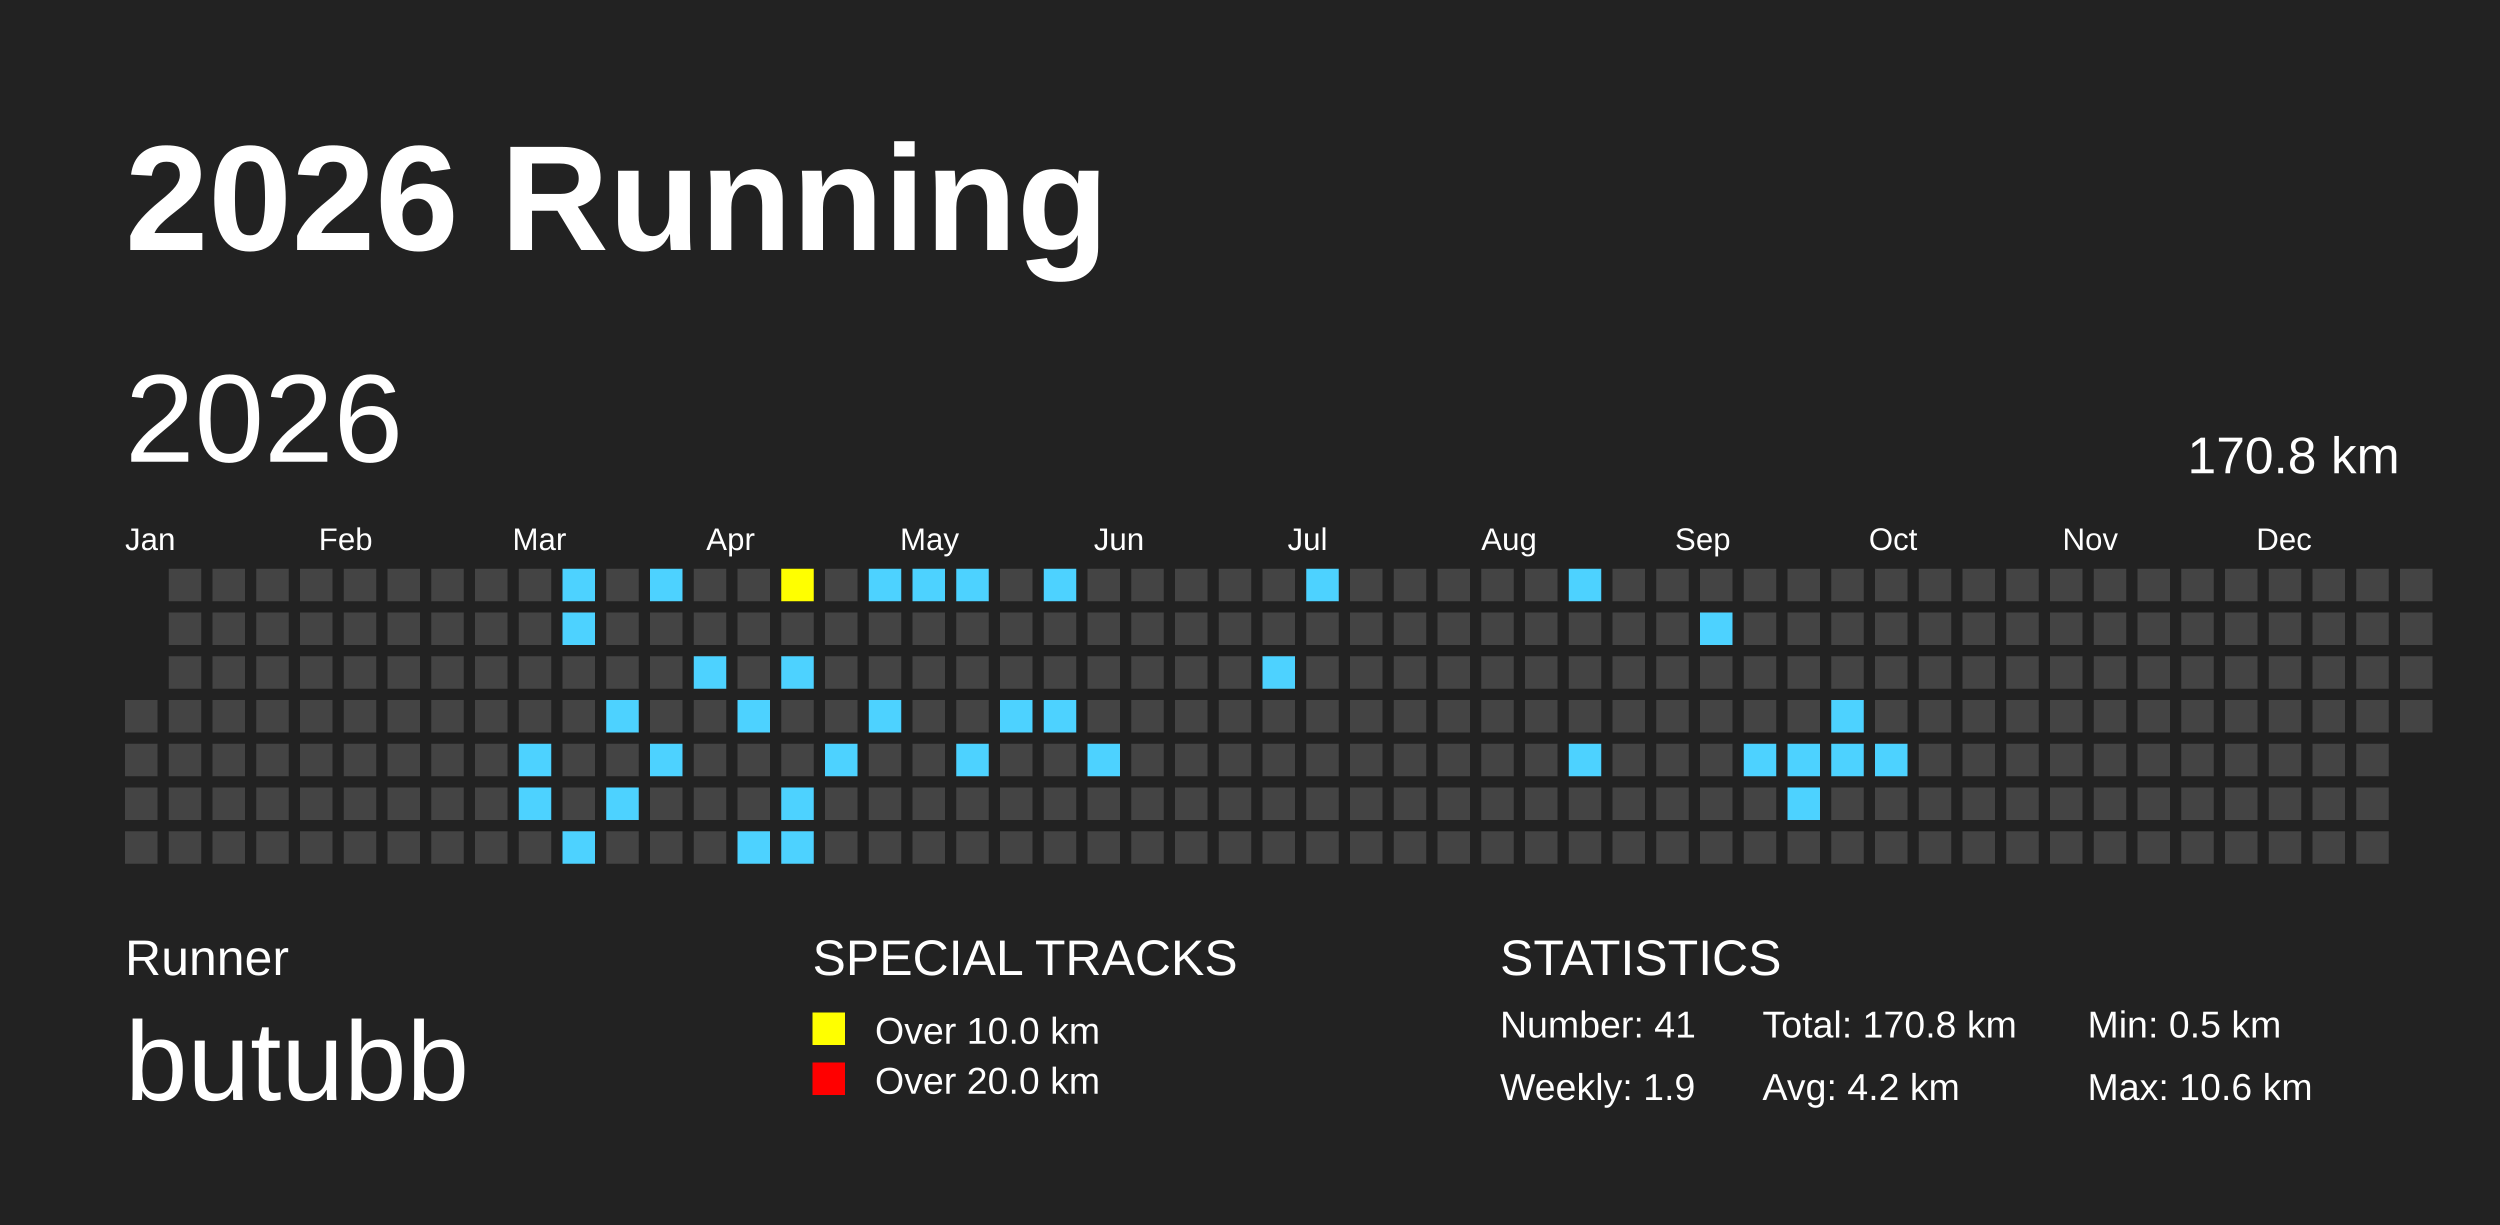
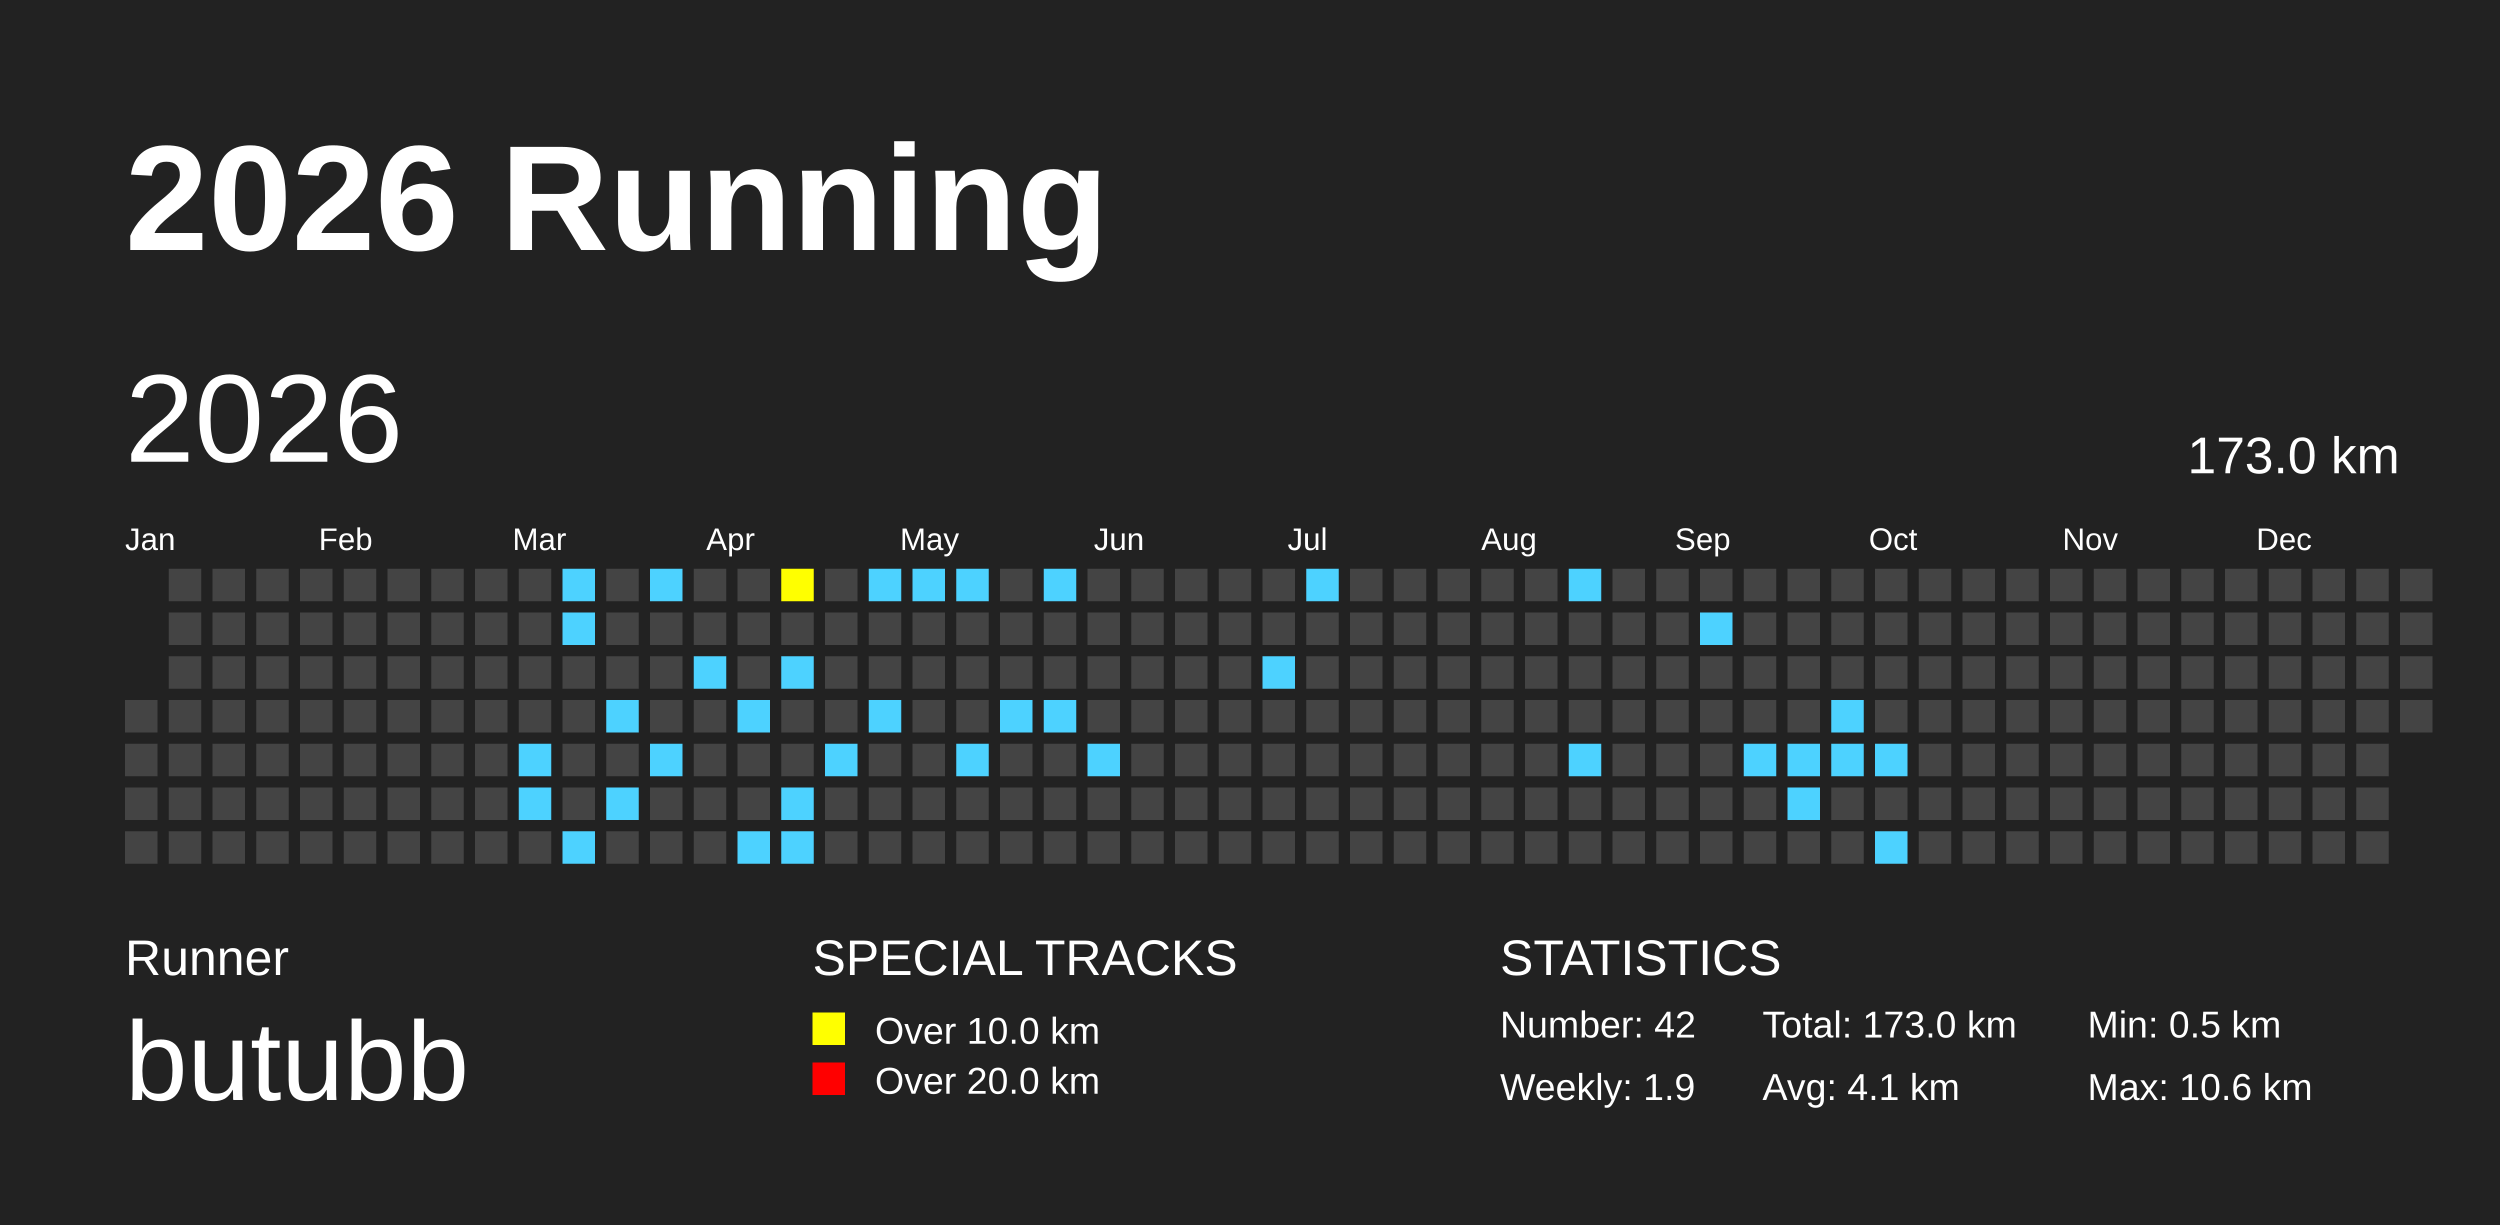
<svg xmlns="http://www.w3.org/2000/svg" baseProfile="full" height="98mm" version="1.1" viewBox="0,0,200,98" width="200mm">
  <defs />
  <rect fill="#222222" height="98" width="200" x="0" y="0" />
  <text fill="#FFFFFF" style="font-size:12px; font-family:Arial; font-weight:bold;" x="10" y="20">2026 Running</text>
  <text fill="#FFFFFF" style="font-size:4px; font-family:Arial" x="10" y="78">Runner</text>
  <text fill="#FFFFFF" style="font-size:9px; font-family:Arial" x="10" y="88">butubb</text>
  <text fill="#FFFFFF" style="font-size:4px; font-family:Arial" x="65" y="78">SPECIAL TRACKS</text>
  <rect fill="yellow" height="2.6" width="2.6" x="65" y="81" />
  <text fill="#FFFFFF" style="font-size:3px; font-family:Arial" x="70" y="83.5">Over 10.0 km</text>
  <rect fill="red" height="2.6" width="2.6" x="65" y="85" />
  <text fill="#FFFFFF" style="font-size:3px; font-family:Arial" x="70" y="87.5">Over 20.0 km</text>
  <text fill="#FFFFFF" style="font-size:4px; font-family:Arial" x="120" y="78">STATISTICS</text>
-   <text fill="#FFFFFF" style="font-size:3px; font-family:Arial" x="120" y="83">Number: 41</text>
+   <text fill="#FFFFFF" style="font-size:3px; font-family:Arial" x="120" y="83">Number: 42</text>
  <text fill="#FFFFFF" style="font-size:3px; font-family:Arial" x="120" y="88">Weekly: 1.9</text>
-   <text fill="#FFFFFF" style="font-size:3px; font-family:Arial" x="141" y="83">Total: 170.8 km</text>
-   <text fill="#FFFFFF" style="font-size:3px; font-family:Arial" x="141" y="88">Avg: 4.2 km</text>
+   <text fill="#FFFFFF" style="font-size:3px; font-family:Arial" x="141" y="83">Total: 173.0 km</text>
+   <text fill="#FFFFFF" style="font-size:3px; font-family:Arial" x="141" y="88">Avg: 4.1 km</text>
  <text fill="#FFFFFF" style="font-size:3px; font-family:Arial" x="167" y="83">Min: 0.5 km</text>
  <text fill="#FFFFFF" style="font-size:3px; font-family:Arial" x="167" y="88">Max: 10.6 km</text>
  <text dominant-baseline="hanging" fill="#FFFFFF" style="font-size:10.0px; font-family:Arial;" x="10" y="30">2026</text>
-   <text dominant-baseline="hanging" fill="#FFFFFF" style="font-size:4.125px; font-family:Arial;" x="175" y="35">170.8 km</text>
+   <text dominant-baseline="hanging" fill="#FFFFFF" style="font-size:4.125px; font-family:Arial;" x="175" y="35">173.0 km</text>
  <text fill="#FFFFFF" style="font-size:2.5px; font-family:Arial" x="10.0" y="44">Jan</text>
  <text fill="#FFFFFF" style="font-size:2.5px; font-family:Arial" x="25.5" y="44">Feb</text>
  <text fill="#FFFFFF" style="font-size:2.5px; font-family:Arial" x="41.0" y="44">Mar</text>
  <text fill="#FFFFFF" style="font-size:2.5px; font-family:Arial" x="56.5" y="44">Apr</text>
  <text fill="#FFFFFF" style="font-size:2.5px; font-family:Arial" x="72.0" y="44">May</text>
  <text fill="#FFFFFF" style="font-size:2.5px; font-family:Arial" x="87.5" y="44">Jun</text>
  <text fill="#FFFFFF" style="font-size:2.5px; font-family:Arial" x="103.0" y="44">Jul</text>
  <text fill="#FFFFFF" style="font-size:2.5px; font-family:Arial" x="118.5" y="44">Aug</text>
  <text fill="#FFFFFF" style="font-size:2.5px; font-family:Arial" x="134.0" y="44">Sep</text>
  <text fill="#FFFFFF" style="font-size:2.5px; font-family:Arial" x="149.5" y="44">Oct</text>
  <text fill="#FFFFFF" style="font-size:2.5px; font-family:Arial" x="165.0" y="44">Nov</text>
  <text fill="#FFFFFF" style="font-size:2.5px; font-family:Arial" x="180.5" y="44">Dec</text>
  <rect fill="#444444" height="2.6" width="2.6" x="10.0" y="56.0" />
  <rect fill="#444444" height="2.6" width="2.6" x="10.0" y="59.5" />
  <rect fill="#444444" height="2.6" width="2.6" x="10.0" y="63.0" />
  <rect fill="#444444" height="2.6" width="2.6" x="10.0" y="66.5" />
  <rect fill="#444444" height="2.6" width="2.6" x="13.5" y="45.5" />
  <rect fill="#444444" height="2.6" width="2.6" x="13.5" y="49.0" />
  <rect fill="#444444" height="2.6" width="2.6" x="13.5" y="52.5" />
  <rect fill="#444444" height="2.6" width="2.6" x="13.5" y="56.0" />
  <rect fill="#444444" height="2.6" width="2.6" x="13.5" y="59.5" />
  <rect fill="#444444" height="2.6" width="2.6" x="13.5" y="63.0" />
  <rect fill="#444444" height="2.6" width="2.6" x="13.5" y="66.5" />
  <rect fill="#444444" height="2.6" width="2.6" x="17.0" y="45.5" />
  <rect fill="#444444" height="2.6" width="2.6" x="17.0" y="49.0" />
  <rect fill="#444444" height="2.6" width="2.6" x="17.0" y="52.5" />
  <rect fill="#444444" height="2.6" width="2.6" x="17.0" y="56.0" />
  <rect fill="#444444" height="2.6" width="2.6" x="17.0" y="59.5" />
  <rect fill="#444444" height="2.6" width="2.6" x="17.0" y="63.0" />
  <rect fill="#444444" height="2.6" width="2.6" x="17.0" y="66.5" />
  <rect fill="#444444" height="2.6" width="2.6" x="20.5" y="45.5" />
  <rect fill="#444444" height="2.6" width="2.6" x="20.5" y="49.0" />
  <rect fill="#444444" height="2.6" width="2.6" x="20.5" y="52.5" />
  <rect fill="#444444" height="2.6" width="2.6" x="20.5" y="56.0" />
  <rect fill="#444444" height="2.6" width="2.6" x="20.5" y="59.5" />
  <rect fill="#444444" height="2.6" width="2.6" x="20.5" y="63.0" />
  <rect fill="#444444" height="2.6" width="2.6" x="20.5" y="66.5" />
  <rect fill="#444444" height="2.6" width="2.6" x="24.0" y="45.5" />
  <rect fill="#444444" height="2.6" width="2.6" x="24.0" y="49.0" />
  <rect fill="#444444" height="2.6" width="2.6" x="24.0" y="52.5" />
  <rect fill="#444444" height="2.6" width="2.6" x="24.0" y="56.0" />
  <rect fill="#444444" height="2.6" width="2.6" x="24.0" y="59.5" />
  <rect fill="#444444" height="2.6" width="2.6" x="24.0" y="63.0" />
  <rect fill="#444444" height="2.6" width="2.6" x="24.0" y="66.5" />
  <rect fill="#444444" height="2.6" width="2.6" x="27.5" y="45.5" />
  <rect fill="#444444" height="2.6" width="2.6" x="27.5" y="49.0" />
  <rect fill="#444444" height="2.6" width="2.6" x="27.5" y="52.5" />
  <rect fill="#444444" height="2.6" width="2.6" x="27.5" y="56.0" />
  <rect fill="#444444" height="2.6" width="2.6" x="27.5" y="59.5" />
  <rect fill="#444444" height="2.6" width="2.6" x="27.5" y="63.0" />
  <rect fill="#444444" height="2.6" width="2.6" x="27.5" y="66.5" />
  <rect fill="#444444" height="2.6" width="2.6" x="31.0" y="45.5" />
  <rect fill="#444444" height="2.6" width="2.6" x="31.0" y="49.0" />
  <rect fill="#444444" height="2.6" width="2.6" x="31.0" y="52.5" />
  <rect fill="#444444" height="2.6" width="2.6" x="31.0" y="56.0" />
  <rect fill="#444444" height="2.6" width="2.6" x="31.0" y="59.5" />
  <rect fill="#444444" height="2.6" width="2.6" x="31.0" y="63.0" />
  <rect fill="#444444" height="2.6" width="2.6" x="31.0" y="66.5" />
  <rect fill="#444444" height="2.6" width="2.6" x="34.5" y="45.5" />
  <rect fill="#444444" height="2.6" width="2.6" x="34.5" y="49.0" />
  <rect fill="#444444" height="2.6" width="2.6" x="34.5" y="52.5" />
  <rect fill="#444444" height="2.6" width="2.6" x="34.5" y="56.0" />
  <rect fill="#444444" height="2.6" width="2.6" x="34.5" y="59.5" />
  <rect fill="#444444" height="2.6" width="2.6" x="34.5" y="63.0" />
  <rect fill="#444444" height="2.6" width="2.6" x="34.5" y="66.5" />
  <rect fill="#444444" height="2.6" width="2.6" x="38.0" y="45.5" />
  <rect fill="#444444" height="2.6" width="2.6" x="38.0" y="49.0" />
  <rect fill="#444444" height="2.6" width="2.6" x="38.0" y="52.5" />
  <rect fill="#444444" height="2.6" width="2.6" x="38.0" y="56.0" />
  <rect fill="#444444" height="2.6" width="2.6" x="38.0" y="59.5" />
  <rect fill="#444444" height="2.6" width="2.6" x="38.0" y="63.0" />
  <rect fill="#444444" height="2.6" width="2.6" x="38.0" y="66.5" />
  <rect fill="#444444" height="2.6" width="2.6" x="41.5" y="45.5" />
  <rect fill="#444444" height="2.6" width="2.6" x="41.5" y="49.0" />
  <rect fill="#444444" height="2.6" width="2.6" x="41.5" y="52.5" />
  <rect fill="#444444" height="2.6" width="2.6" x="41.5" y="56.0" />
  <rect fill="#4DD2FF" height="2.6" width="2.6" x="41.5" y="59.5" />
  <rect fill="#4DD2FF" height="2.6" width="2.6" x="41.5" y="63.0" />
  <rect fill="#444444" height="2.6" width="2.6" x="41.5" y="66.5" />
  <rect fill="#4DD2FF" height="2.6" width="2.6" x="45.0" y="45.5" />
  <rect fill="#4DD2FF" height="2.6" width="2.6" x="45.0" y="49.0" />
  <rect fill="#444444" height="2.6" width="2.6" x="45.0" y="52.5" />
  <rect fill="#444444" height="2.6" width="2.6" x="45.0" y="56.0" />
  <rect fill="#444444" height="2.6" width="2.6" x="45.0" y="59.5" />
  <rect fill="#444444" height="2.6" width="2.6" x="45.0" y="63.0" />
  <rect fill="#4DD2FF" height="2.6" width="2.6" x="45.0" y="66.5" />
  <rect fill="#444444" height="2.6" width="2.6" x="48.5" y="45.5" />
  <rect fill="#444444" height="2.6" width="2.6" x="48.5" y="49.0" />
  <rect fill="#444444" height="2.6" width="2.6" x="48.5" y="52.5" />
  <rect fill="#4DD2FF" height="2.6" width="2.6" x="48.5" y="56.0" />
  <rect fill="#444444" height="2.6" width="2.6" x="48.5" y="59.5" />
  <rect fill="#4DD2FF" height="2.6" width="2.6" x="48.5" y="63.0" />
  <rect fill="#444444" height="2.6" width="2.6" x="48.5" y="66.5" />
  <rect fill="#4DD2FF" height="2.6" width="2.6" x="52.0" y="45.5" />
  <rect fill="#444444" height="2.6" width="2.6" x="52.0" y="49.0" />
  <rect fill="#444444" height="2.6" width="2.6" x="52.0" y="52.5" />
  <rect fill="#444444" height="2.6" width="2.6" x="52.0" y="56.0" />
  <rect fill="#4DD2FF" height="2.6" width="2.6" x="52.0" y="59.5" />
  <rect fill="#444444" height="2.6" width="2.6" x="52.0" y="63.0" />
  <rect fill="#444444" height="2.6" width="2.6" x="52.0" y="66.5" />
  <rect fill="#444444" height="2.6" width="2.6" x="55.5" y="45.5" />
  <rect fill="#444444" height="2.6" width="2.6" x="55.5" y="49.0" />
  <rect fill="#4DD2FF" height="2.6" width="2.6" x="55.5" y="52.5" />
  <rect fill="#444444" height="2.6" width="2.6" x="55.5" y="56.0" />
  <rect fill="#444444" height="2.6" width="2.6" x="55.5" y="59.5" />
  <rect fill="#444444" height="2.6" width="2.6" x="55.5" y="63.0" />
  <rect fill="#444444" height="2.6" width="2.6" x="55.5" y="66.5" />
  <rect fill="#444444" height="2.6" width="2.6" x="59.0" y="45.5" />
  <rect fill="#444444" height="2.6" width="2.6" x="59.0" y="49.0" />
  <rect fill="#444444" height="2.6" width="2.6" x="59.0" y="52.5" />
  <rect fill="#4DD2FF" height="2.6" width="2.6" x="59.0" y="56.0" />
  <rect fill="#444444" height="2.6" width="2.6" x="59.0" y="59.5" />
  <rect fill="#444444" height="2.6" width="2.6" x="59.0" y="63.0" />
  <rect fill="#4DD2FF" height="2.6" width="2.6" x="59.0" y="66.5" />
  <rect fill="yellow" height="2.6" width="2.6" x="62.5" y="45.5" />
  <rect fill="#444444" height="2.6" width="2.6" x="62.5" y="49.0" />
  <rect fill="#4DD2FF" height="2.6" width="2.6" x="62.5" y="52.5" />
  <rect fill="#444444" height="2.6" width="2.6" x="62.5" y="56.0" />
  <rect fill="#444444" height="2.6" width="2.6" x="62.5" y="59.5" />
  <rect fill="#4DD2FF" height="2.6" width="2.6" x="62.5" y="63.0" />
  <rect fill="#4DD2FF" height="2.6" width="2.6" x="62.5" y="66.5" />
  <rect fill="#444444" height="2.6" width="2.6" x="66.0" y="45.5" />
  <rect fill="#444444" height="2.6" width="2.6" x="66.0" y="49.0" />
  <rect fill="#444444" height="2.6" width="2.6" x="66.0" y="52.5" />
  <rect fill="#444444" height="2.6" width="2.6" x="66.0" y="56.0" />
  <rect fill="#4DD2FF" height="2.6" width="2.6" x="66.0" y="59.5" />
  <rect fill="#444444" height="2.6" width="2.6" x="66.0" y="63.0" />
  <rect fill="#444444" height="2.6" width="2.6" x="66.0" y="66.5" />
  <rect fill="#4DD2FF" height="2.6" width="2.6" x="69.5" y="45.5" />
  <rect fill="#444444" height="2.6" width="2.6" x="69.5" y="49.0" />
  <rect fill="#444444" height="2.6" width="2.6" x="69.5" y="52.5" />
  <rect fill="#4DD2FF" height="2.6" width="2.6" x="69.5" y="56.0" />
  <rect fill="#444444" height="2.6" width="2.6" x="69.5" y="59.5" />
  <rect fill="#444444" height="2.6" width="2.6" x="69.5" y="63.0" />
  <rect fill="#444444" height="2.6" width="2.6" x="69.5" y="66.5" />
  <rect fill="#4DD2FF" height="2.6" width="2.6" x="73.0" y="45.5" />
  <rect fill="#444444" height="2.6" width="2.6" x="73.0" y="49.0" />
  <rect fill="#444444" height="2.6" width="2.6" x="73.0" y="52.5" />
  <rect fill="#444444" height="2.6" width="2.6" x="73.0" y="56.0" />
  <rect fill="#444444" height="2.6" width="2.6" x="73.0" y="59.5" />
  <rect fill="#444444" height="2.6" width="2.6" x="73.0" y="63.0" />
  <rect fill="#444444" height="2.6" width="2.6" x="73.0" y="66.5" />
  <rect fill="#4DD2FF" height="2.6" width="2.6" x="76.5" y="45.5" />
  <rect fill="#444444" height="2.6" width="2.6" x="76.5" y="49.0" />
  <rect fill="#444444" height="2.6" width="2.6" x="76.5" y="52.5" />
  <rect fill="#444444" height="2.6" width="2.6" x="76.5" y="56.0" />
  <rect fill="#4DD2FF" height="2.6" width="2.6" x="76.5" y="59.5" />
  <rect fill="#444444" height="2.6" width="2.6" x="76.5" y="63.0" />
  <rect fill="#444444" height="2.6" width="2.6" x="76.5" y="66.5" />
  <rect fill="#444444" height="2.6" width="2.6" x="80.0" y="45.5" />
  <rect fill="#444444" height="2.6" width="2.6" x="80.0" y="49.0" />
  <rect fill="#444444" height="2.6" width="2.6" x="80.0" y="52.5" />
  <rect fill="#4DD2FF" height="2.6" width="2.6" x="80.0" y="56.0" />
  <rect fill="#444444" height="2.6" width="2.6" x="80.0" y="59.5" />
  <rect fill="#444444" height="2.6" width="2.6" x="80.0" y="63.0" />
  <rect fill="#444444" height="2.6" width="2.6" x="80.0" y="66.5" />
  <rect fill="#4DD2FF" height="2.6" width="2.6" x="83.5" y="45.5" />
  <rect fill="#444444" height="2.6" width="2.6" x="83.5" y="49.0" />
  <rect fill="#444444" height="2.6" width="2.6" x="83.5" y="52.5" />
  <rect fill="#4DD2FF" height="2.6" width="2.6" x="83.5" y="56.0" />
  <rect fill="#444444" height="2.6" width="2.6" x="83.5" y="59.5" />
  <rect fill="#444444" height="2.6" width="2.6" x="83.5" y="63.0" />
  <rect fill="#444444" height="2.6" width="2.6" x="83.5" y="66.5" />
  <rect fill="#444444" height="2.6" width="2.6" x="87.0" y="45.5" />
  <rect fill="#444444" height="2.6" width="2.6" x="87.0" y="49.0" />
  <rect fill="#444444" height="2.6" width="2.6" x="87.0" y="52.5" />
  <rect fill="#444444" height="2.6" width="2.6" x="87.0" y="56.0" />
  <rect fill="#4DD2FF" height="2.6" width="2.6" x="87.0" y="59.5" />
  <rect fill="#444444" height="2.6" width="2.6" x="87.0" y="63.0" />
  <rect fill="#444444" height="2.6" width="2.6" x="87.0" y="66.5" />
  <rect fill="#444444" height="2.6" width="2.6" x="90.5" y="45.5" />
  <rect fill="#444444" height="2.6" width="2.6" x="90.5" y="49.0" />
  <rect fill="#444444" height="2.6" width="2.6" x="90.5" y="52.5" />
  <rect fill="#444444" height="2.6" width="2.6" x="90.5" y="56.0" />
  <rect fill="#444444" height="2.6" width="2.6" x="90.5" y="59.5" />
  <rect fill="#444444" height="2.6" width="2.6" x="90.5" y="63.0" />
  <rect fill="#444444" height="2.6" width="2.6" x="90.5" y="66.5" />
  <rect fill="#444444" height="2.6" width="2.6" x="94.0" y="45.5" />
  <rect fill="#444444" height="2.6" width="2.6" x="94.0" y="49.0" />
  <rect fill="#444444" height="2.6" width="2.6" x="94.0" y="52.5" />
  <rect fill="#444444" height="2.6" width="2.6" x="94.0" y="56.0" />
  <rect fill="#444444" height="2.6" width="2.6" x="94.0" y="59.5" />
  <rect fill="#444444" height="2.6" width="2.6" x="94.0" y="63.0" />
  <rect fill="#444444" height="2.6" width="2.6" x="94.0" y="66.5" />
  <rect fill="#444444" height="2.6" width="2.6" x="97.5" y="45.5" />
  <rect fill="#444444" height="2.6" width="2.6" x="97.5" y="49.0" />
  <rect fill="#444444" height="2.6" width="2.6" x="97.5" y="52.5" />
  <rect fill="#444444" height="2.6" width="2.6" x="97.5" y="56.0" />
  <rect fill="#444444" height="2.6" width="2.6" x="97.5" y="59.5" />
  <rect fill="#444444" height="2.6" width="2.6" x="97.5" y="63.0" />
  <rect fill="#444444" height="2.6" width="2.6" x="97.5" y="66.5" />
  <rect fill="#444444" height="2.6" width="2.6" x="101.0" y="45.5" />
  <rect fill="#444444" height="2.6" width="2.6" x="101.0" y="49.0" />
  <rect fill="#4DD2FF" height="2.6" width="2.6" x="101.0" y="52.5" />
  <rect fill="#444444" height="2.6" width="2.6" x="101.0" y="56.0" />
  <rect fill="#444444" height="2.6" width="2.6" x="101.0" y="59.5" />
  <rect fill="#444444" height="2.6" width="2.6" x="101.0" y="63.0" />
  <rect fill="#444444" height="2.6" width="2.6" x="101.0" y="66.5" />
  <rect fill="#4DD2FF" height="2.6" width="2.6" x="104.5" y="45.5" />
  <rect fill="#444444" height="2.6" width="2.6" x="104.5" y="49.0" />
  <rect fill="#444444" height="2.6" width="2.6" x="104.5" y="52.5" />
  <rect fill="#444444" height="2.6" width="2.6" x="104.5" y="56.0" />
  <rect fill="#444444" height="2.6" width="2.6" x="104.5" y="59.5" />
  <rect fill="#444444" height="2.6" width="2.6" x="104.5" y="63.0" />
  <rect fill="#444444" height="2.6" width="2.6" x="104.5" y="66.5" />
  <rect fill="#444444" height="2.6" width="2.6" x="108.0" y="45.5" />
  <rect fill="#444444" height="2.6" width="2.6" x="108.0" y="49.0" />
  <rect fill="#444444" height="2.6" width="2.6" x="108.0" y="52.5" />
  <rect fill="#444444" height="2.6" width="2.6" x="108.0" y="56.0" />
  <rect fill="#444444" height="2.6" width="2.6" x="108.0" y="59.5" />
  <rect fill="#444444" height="2.6" width="2.6" x="108.0" y="63.0" />
  <rect fill="#444444" height="2.6" width="2.6" x="108.0" y="66.5" />
  <rect fill="#444444" height="2.6" width="2.6" x="111.5" y="45.5" />
  <rect fill="#444444" height="2.6" width="2.6" x="111.5" y="49.0" />
  <rect fill="#444444" height="2.6" width="2.6" x="111.5" y="52.5" />
  <rect fill="#444444" height="2.6" width="2.6" x="111.5" y="56.0" />
  <rect fill="#444444" height="2.6" width="2.6" x="111.5" y="59.5" />
  <rect fill="#444444" height="2.6" width="2.6" x="111.5" y="63.0" />
  <rect fill="#444444" height="2.6" width="2.6" x="111.5" y="66.5" />
  <rect fill="#444444" height="2.6" width="2.6" x="115.0" y="45.5" />
  <rect fill="#444444" height="2.6" width="2.6" x="115.0" y="49.0" />
  <rect fill="#444444" height="2.6" width="2.6" x="115.0" y="52.5" />
  <rect fill="#444444" height="2.6" width="2.6" x="115.0" y="56.0" />
  <rect fill="#444444" height="2.6" width="2.6" x="115.0" y="59.5" />
  <rect fill="#444444" height="2.6" width="2.6" x="115.0" y="63.0" />
  <rect fill="#444444" height="2.6" width="2.6" x="115.0" y="66.5" />
  <rect fill="#444444" height="2.6" width="2.6" x="118.5" y="45.5" />
  <rect fill="#444444" height="2.6" width="2.6" x="118.5" y="49.0" />
  <rect fill="#444444" height="2.6" width="2.6" x="118.5" y="52.5" />
  <rect fill="#444444" height="2.6" width="2.6" x="118.5" y="56.0" />
  <rect fill="#444444" height="2.6" width="2.6" x="118.5" y="59.5" />
  <rect fill="#444444" height="2.6" width="2.6" x="118.5" y="63.0" />
  <rect fill="#444444" height="2.6" width="2.6" x="118.5" y="66.5" />
  <rect fill="#444444" height="2.6" width="2.6" x="122.0" y="45.5" />
  <rect fill="#444444" height="2.6" width="2.6" x="122.0" y="49.0" />
  <rect fill="#444444" height="2.6" width="2.6" x="122.0" y="52.5" />
  <rect fill="#444444" height="2.6" width="2.6" x="122.0" y="56.0" />
  <rect fill="#444444" height="2.6" width="2.6" x="122.0" y="59.5" />
  <rect fill="#444444" height="2.6" width="2.6" x="122.0" y="63.0" />
  <rect fill="#444444" height="2.6" width="2.6" x="122.0" y="66.5" />
  <rect fill="#4DD2FF" height="2.6" width="2.6" x="125.5" y="45.5" />
  <rect fill="#444444" height="2.6" width="2.6" x="125.5" y="49.0" />
  <rect fill="#444444" height="2.6" width="2.6" x="125.5" y="52.5" />
  <rect fill="#444444" height="2.6" width="2.6" x="125.5" y="56.0" />
  <rect fill="#4DD2FF" height="2.6" width="2.6" x="125.5" y="59.5" />
  <rect fill="#444444" height="2.6" width="2.6" x="125.5" y="63.0" />
  <rect fill="#444444" height="2.6" width="2.6" x="125.5" y="66.5" />
  <rect fill="#444444" height="2.6" width="2.6" x="129.0" y="45.5" />
  <rect fill="#444444" height="2.6" width="2.6" x="129.0" y="49.0" />
  <rect fill="#444444" height="2.6" width="2.6" x="129.0" y="52.5" />
  <rect fill="#444444" height="2.6" width="2.6" x="129.0" y="56.0" />
  <rect fill="#444444" height="2.6" width="2.6" x="129.0" y="59.5" />
  <rect fill="#444444" height="2.6" width="2.6" x="129.0" y="63.0" />
  <rect fill="#444444" height="2.6" width="2.6" x="129.0" y="66.5" />
  <rect fill="#444444" height="2.6" width="2.6" x="132.5" y="45.5" />
  <rect fill="#444444" height="2.6" width="2.6" x="132.5" y="49.0" />
  <rect fill="#444444" height="2.6" width="2.6" x="132.5" y="52.5" />
  <rect fill="#444444" height="2.6" width="2.6" x="132.5" y="56.0" />
  <rect fill="#444444" height="2.6" width="2.6" x="132.5" y="59.5" />
  <rect fill="#444444" height="2.6" width="2.6" x="132.5" y="63.0" />
  <rect fill="#444444" height="2.6" width="2.6" x="132.5" y="66.5" />
  <rect fill="#444444" height="2.6" width="2.6" x="136.0" y="45.5" />
  <rect fill="#4DD2FF" height="2.6" width="2.6" x="136.0" y="49.0" />
  <rect fill="#444444" height="2.6" width="2.6" x="136.0" y="52.5" />
  <rect fill="#444444" height="2.6" width="2.6" x="136.0" y="56.0" />
  <rect fill="#444444" height="2.6" width="2.6" x="136.0" y="59.5" />
  <rect fill="#444444" height="2.6" width="2.6" x="136.0" y="63.0" />
  <rect fill="#444444" height="2.6" width="2.6" x="136.0" y="66.5" />
  <rect fill="#444444" height="2.6" width="2.6" x="139.5" y="45.5" />
  <rect fill="#444444" height="2.6" width="2.6" x="139.5" y="49.0" />
  <rect fill="#444444" height="2.6" width="2.6" x="139.5" y="52.5" />
  <rect fill="#444444" height="2.6" width="2.6" x="139.5" y="56.0" />
  <rect fill="#4DD2FF" height="2.6" width="2.6" x="139.5" y="59.5" />
  <rect fill="#444444" height="2.6" width="2.6" x="139.5" y="63.0" />
  <rect fill="#444444" height="2.6" width="2.6" x="139.5" y="66.5" />
  <rect fill="#444444" height="2.6" width="2.6" x="143.0" y="45.5" />
  <rect fill="#444444" height="2.6" width="2.6" x="143.0" y="49.0" />
  <rect fill="#444444" height="2.6" width="2.6" x="143.0" y="52.5" />
  <rect fill="#444444" height="2.6" width="2.6" x="143.0" y="56.0" />
  <rect fill="#4DD2FF" height="2.6" width="2.6" x="143.0" y="59.5" />
  <rect fill="#4DD2FF" height="2.6" width="2.6" x="143.0" y="63.0" />
  <rect fill="#444444" height="2.6" width="2.6" x="143.0" y="66.5" />
  <rect fill="#444444" height="2.6" width="2.6" x="146.5" y="45.5" />
  <rect fill="#444444" height="2.6" width="2.6" x="146.5" y="49.0" />
  <rect fill="#444444" height="2.6" width="2.6" x="146.5" y="52.5" />
  <rect fill="#4DD2FF" height="2.6" width="2.6" x="146.5" y="56.0" />
  <rect fill="#4DD2FF" height="2.6" width="2.6" x="146.5" y="59.5" />
  <rect fill="#444444" height="2.6" width="2.6" x="146.5" y="63.0" />
  <rect fill="#444444" height="2.6" width="2.6" x="146.5" y="66.5" />
  <rect fill="#444444" height="2.6" width="2.6" x="150.0" y="45.5" />
  <rect fill="#444444" height="2.6" width="2.6" x="150.0" y="49.0" />
  <rect fill="#444444" height="2.6" width="2.6" x="150.0" y="52.5" />
  <rect fill="#444444" height="2.6" width="2.6" x="150.0" y="56.0" />
  <rect fill="#4DD2FF" height="2.6" width="2.6" x="150.0" y="59.5" />
  <rect fill="#444444" height="2.6" width="2.6" x="150.0" y="63.0" />
-   <rect fill="#444444" height="2.6" width="2.6" x="150.0" y="66.5" />
+   <rect fill="#4DD2FF" height="2.6" width="2.6" x="150.0" y="66.5" />
  <rect fill="#444444" height="2.6" width="2.6" x="153.5" y="45.5" />
  <rect fill="#444444" height="2.6" width="2.6" x="153.5" y="49.0" />
  <rect fill="#444444" height="2.6" width="2.6" x="153.5" y="52.5" />
  <rect fill="#444444" height="2.6" width="2.6" x="153.5" y="56.0" />
  <rect fill="#444444" height="2.6" width="2.6" x="153.5" y="59.5" />
  <rect fill="#444444" height="2.6" width="2.6" x="153.5" y="63.0" />
  <rect fill="#444444" height="2.6" width="2.6" x="153.5" y="66.5" />
  <rect fill="#444444" height="2.6" width="2.6" x="157.0" y="45.5" />
  <rect fill="#444444" height="2.6" width="2.6" x="157.0" y="49.0" />
  <rect fill="#444444" height="2.6" width="2.6" x="157.0" y="52.5" />
  <rect fill="#444444" height="2.6" width="2.6" x="157.0" y="56.0" />
  <rect fill="#444444" height="2.6" width="2.6" x="157.0" y="59.5" />
  <rect fill="#444444" height="2.6" width="2.6" x="157.0" y="63.0" />
  <rect fill="#444444" height="2.6" width="2.6" x="157.0" y="66.5" />
  <rect fill="#444444" height="2.6" width="2.6" x="160.5" y="45.5" />
  <rect fill="#444444" height="2.6" width="2.6" x="160.5" y="49.0" />
  <rect fill="#444444" height="2.6" width="2.6" x="160.5" y="52.5" />
  <rect fill="#444444" height="2.6" width="2.6" x="160.5" y="56.0" />
  <rect fill="#444444" height="2.6" width="2.6" x="160.5" y="59.5" />
  <rect fill="#444444" height="2.6" width="2.6" x="160.5" y="63.0" />
  <rect fill="#444444" height="2.6" width="2.6" x="160.5" y="66.5" />
  <rect fill="#444444" height="2.6" width="2.6" x="164.0" y="45.5" />
  <rect fill="#444444" height="2.6" width="2.6" x="164.0" y="49.0" />
  <rect fill="#444444" height="2.6" width="2.6" x="164.0" y="52.5" />
  <rect fill="#444444" height="2.6" width="2.6" x="164.0" y="56.0" />
  <rect fill="#444444" height="2.6" width="2.6" x="164.0" y="59.5" />
  <rect fill="#444444" height="2.6" width="2.6" x="164.0" y="63.0" />
  <rect fill="#444444" height="2.6" width="2.6" x="164.0" y="66.5" />
  <rect fill="#444444" height="2.6" width="2.6" x="167.5" y="45.5" />
  <rect fill="#444444" height="2.6" width="2.6" x="167.5" y="49.0" />
  <rect fill="#444444" height="2.6" width="2.6" x="167.5" y="52.5" />
  <rect fill="#444444" height="2.6" width="2.6" x="167.5" y="56.0" />
  <rect fill="#444444" height="2.6" width="2.6" x="167.5" y="59.5" />
  <rect fill="#444444" height="2.6" width="2.6" x="167.5" y="63.0" />
  <rect fill="#444444" height="2.6" width="2.6" x="167.5" y="66.5" />
  <rect fill="#444444" height="2.6" width="2.6" x="171.0" y="45.5" />
  <rect fill="#444444" height="2.6" width="2.6" x="171.0" y="49.0" />
  <rect fill="#444444" height="2.6" width="2.6" x="171.0" y="52.5" />
  <rect fill="#444444" height="2.6" width="2.6" x="171.0" y="56.0" />
  <rect fill="#444444" height="2.6" width="2.6" x="171.0" y="59.5" />
  <rect fill="#444444" height="2.6" width="2.6" x="171.0" y="63.0" />
  <rect fill="#444444" height="2.6" width="2.6" x="171.0" y="66.5" />
  <rect fill="#444444" height="2.6" width="2.6" x="174.5" y="45.5" />
  <rect fill="#444444" height="2.6" width="2.6" x="174.5" y="49.0" />
  <rect fill="#444444" height="2.6" width="2.6" x="174.5" y="52.5" />
  <rect fill="#444444" height="2.6" width="2.6" x="174.5" y="56.0" />
  <rect fill="#444444" height="2.6" width="2.6" x="174.5" y="59.5" />
  <rect fill="#444444" height="2.6" width="2.6" x="174.5" y="63.0" />
  <rect fill="#444444" height="2.6" width="2.6" x="174.5" y="66.5" />
  <rect fill="#444444" height="2.6" width="2.6" x="178.0" y="45.5" />
  <rect fill="#444444" height="2.6" width="2.6" x="178.0" y="49.0" />
  <rect fill="#444444" height="2.6" width="2.6" x="178.0" y="52.5" />
  <rect fill="#444444" height="2.6" width="2.6" x="178.0" y="56.0" />
  <rect fill="#444444" height="2.6" width="2.6" x="178.0" y="59.5" />
  <rect fill="#444444" height="2.6" width="2.6" x="178.0" y="63.0" />
  <rect fill="#444444" height="2.6" width="2.6" x="178.0" y="66.5" />
  <rect fill="#444444" height="2.6" width="2.6" x="181.5" y="45.5" />
  <rect fill="#444444" height="2.6" width="2.6" x="181.5" y="49.0" />
  <rect fill="#444444" height="2.6" width="2.6" x="181.5" y="52.5" />
  <rect fill="#444444" height="2.6" width="2.6" x="181.5" y="56.0" />
  <rect fill="#444444" height="2.6" width="2.6" x="181.5" y="59.5" />
  <rect fill="#444444" height="2.6" width="2.6" x="181.5" y="63.0" />
  <rect fill="#444444" height="2.6" width="2.6" x="181.5" y="66.5" />
  <rect fill="#444444" height="2.6" width="2.6" x="185.0" y="45.5" />
  <rect fill="#444444" height="2.6" width="2.6" x="185.0" y="49.0" />
  <rect fill="#444444" height="2.6" width="2.6" x="185.0" y="52.5" />
  <rect fill="#444444" height="2.6" width="2.6" x="185.0" y="56.0" />
  <rect fill="#444444" height="2.6" width="2.6" x="185.0" y="59.5" />
  <rect fill="#444444" height="2.6" width="2.6" x="185.0" y="63.0" />
  <rect fill="#444444" height="2.6" width="2.6" x="185.0" y="66.5" />
  <rect fill="#444444" height="2.6" width="2.6" x="188.5" y="45.5" />
  <rect fill="#444444" height="2.6" width="2.6" x="188.5" y="49.0" />
  <rect fill="#444444" height="2.6" width="2.6" x="188.5" y="52.5" />
  <rect fill="#444444" height="2.6" width="2.6" x="188.5" y="56.0" />
  <rect fill="#444444" height="2.6" width="2.6" x="188.5" y="59.5" />
  <rect fill="#444444" height="2.6" width="2.6" x="188.5" y="63.0" />
  <rect fill="#444444" height="2.6" width="2.6" x="188.5" y="66.5" />
  <rect fill="#444444" height="2.6" width="2.6" x="192.0" y="45.5" />
  <rect fill="#444444" height="2.6" width="2.6" x="192.0" y="49.0" />
  <rect fill="#444444" height="2.6" width="2.6" x="192.0" y="52.5" />
  <rect fill="#444444" height="2.6" width="2.6" x="192.0" y="56.0" />
</svg>
